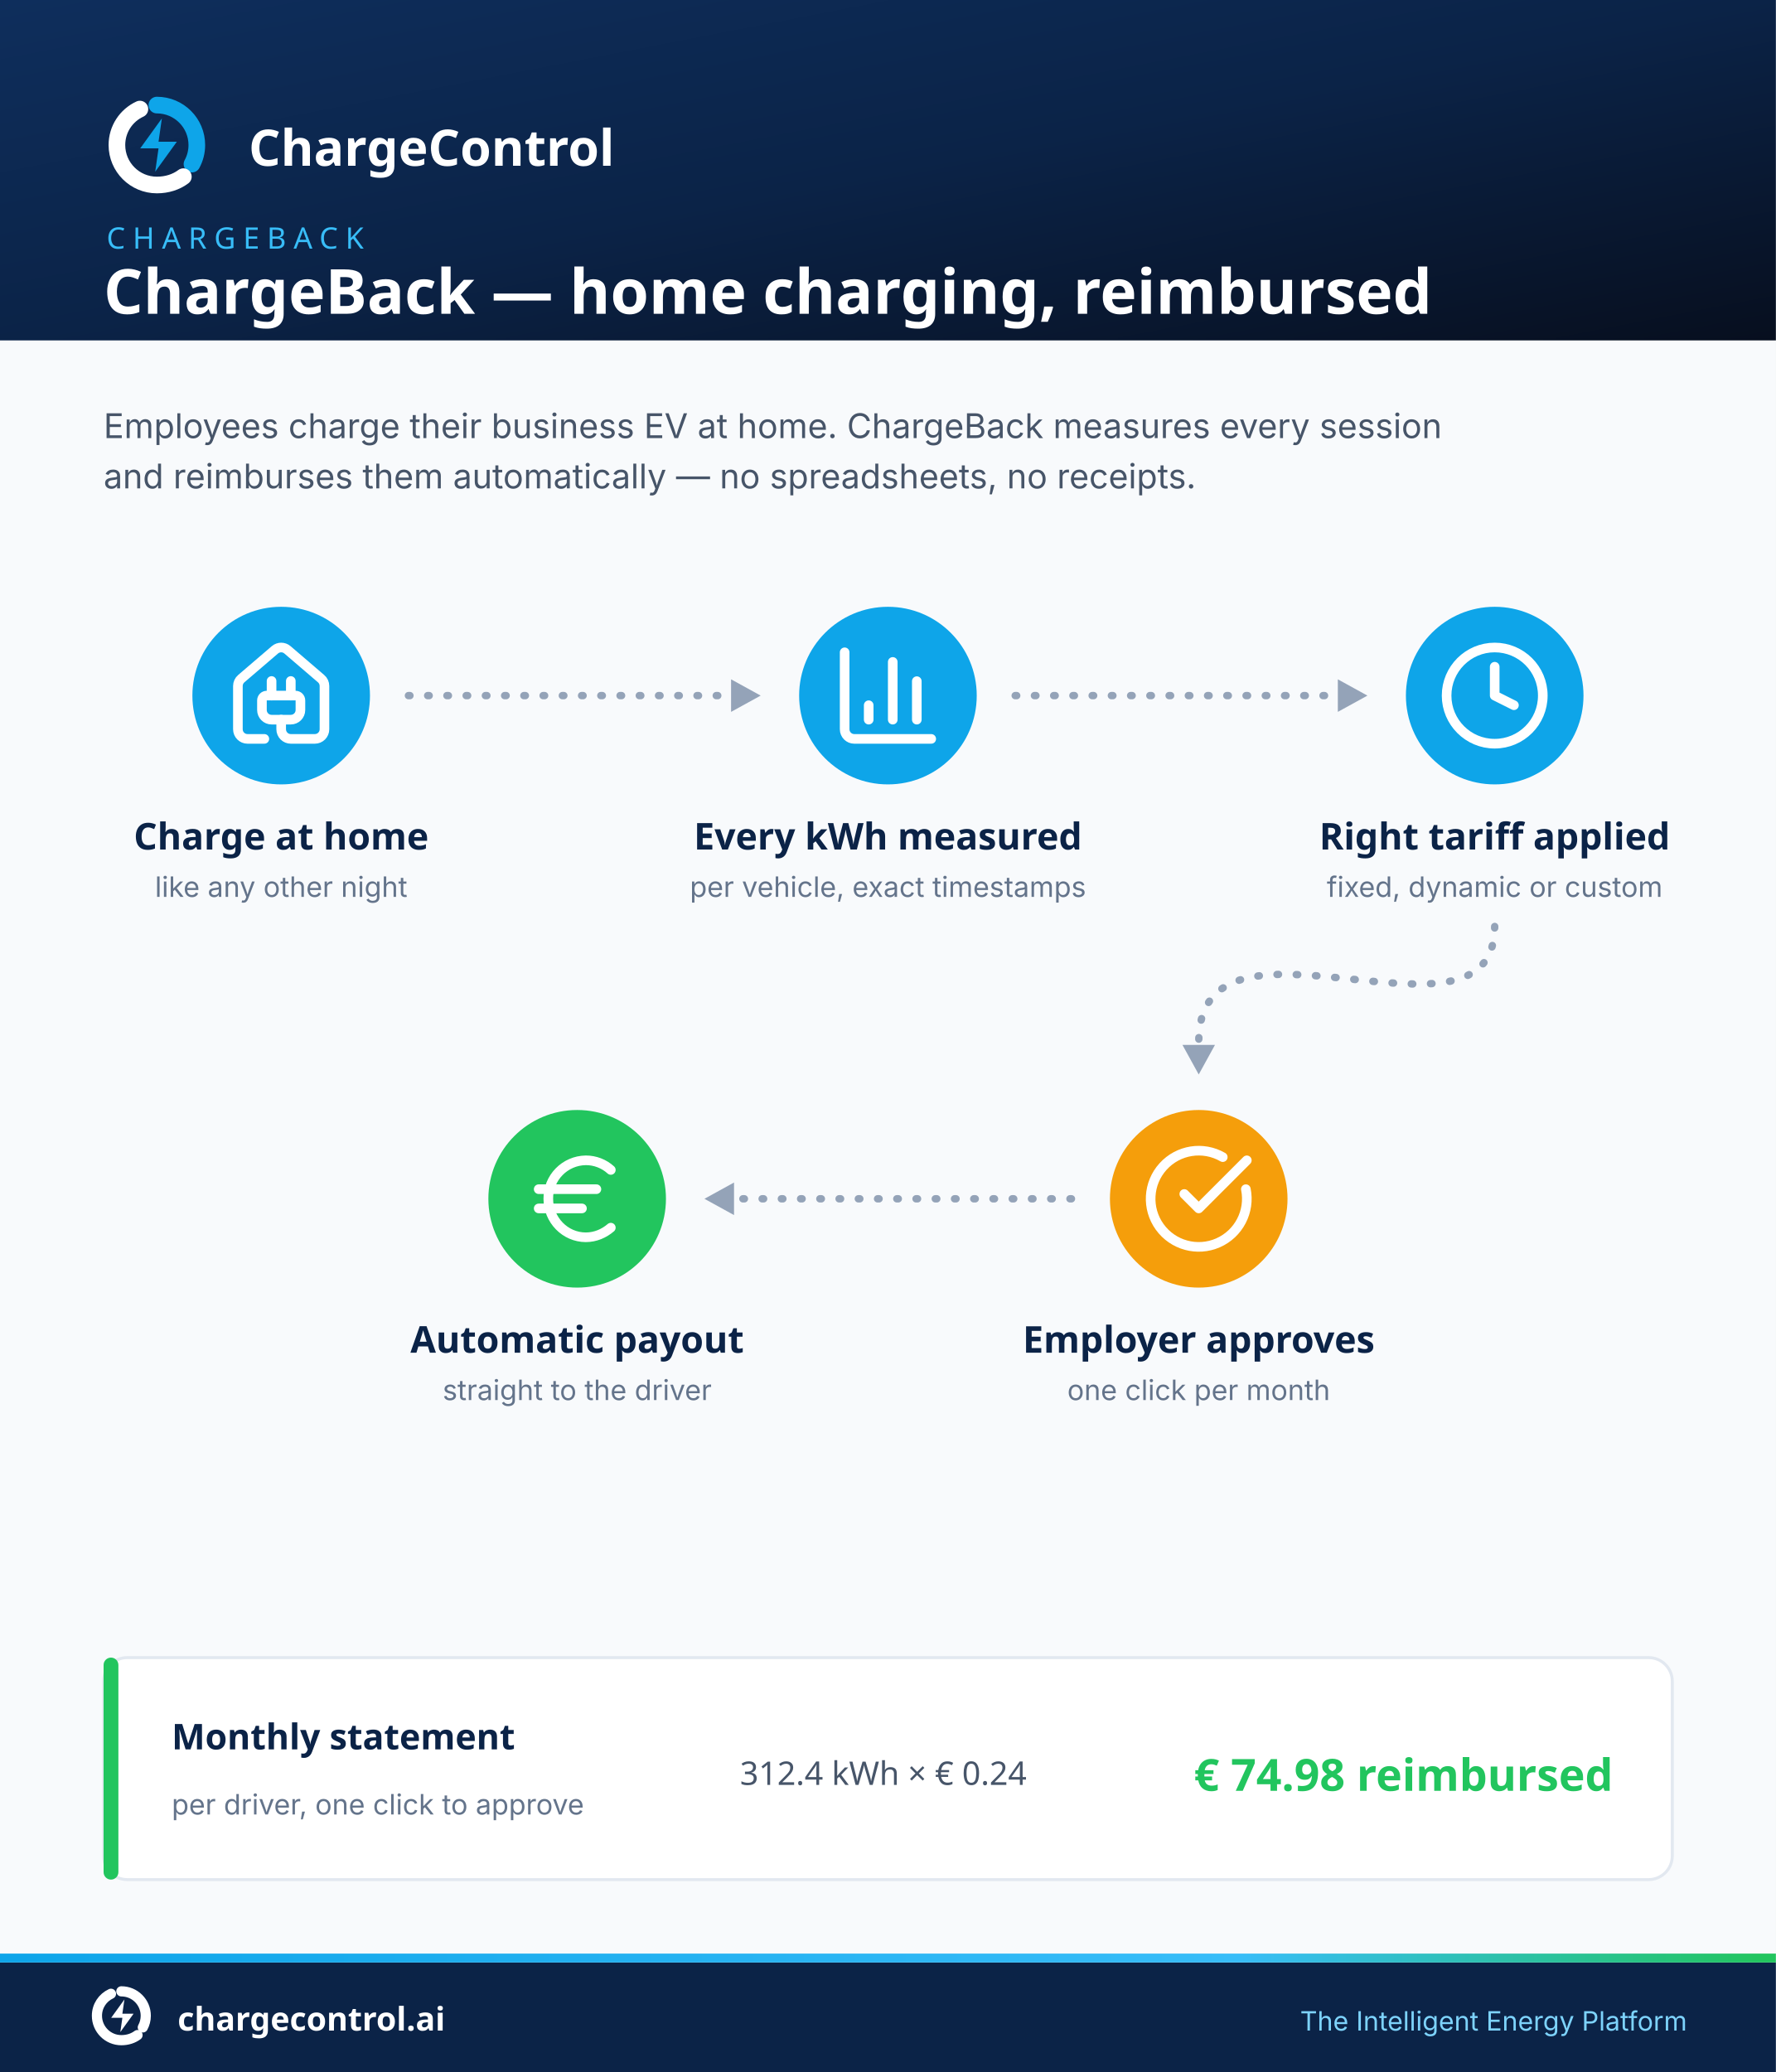
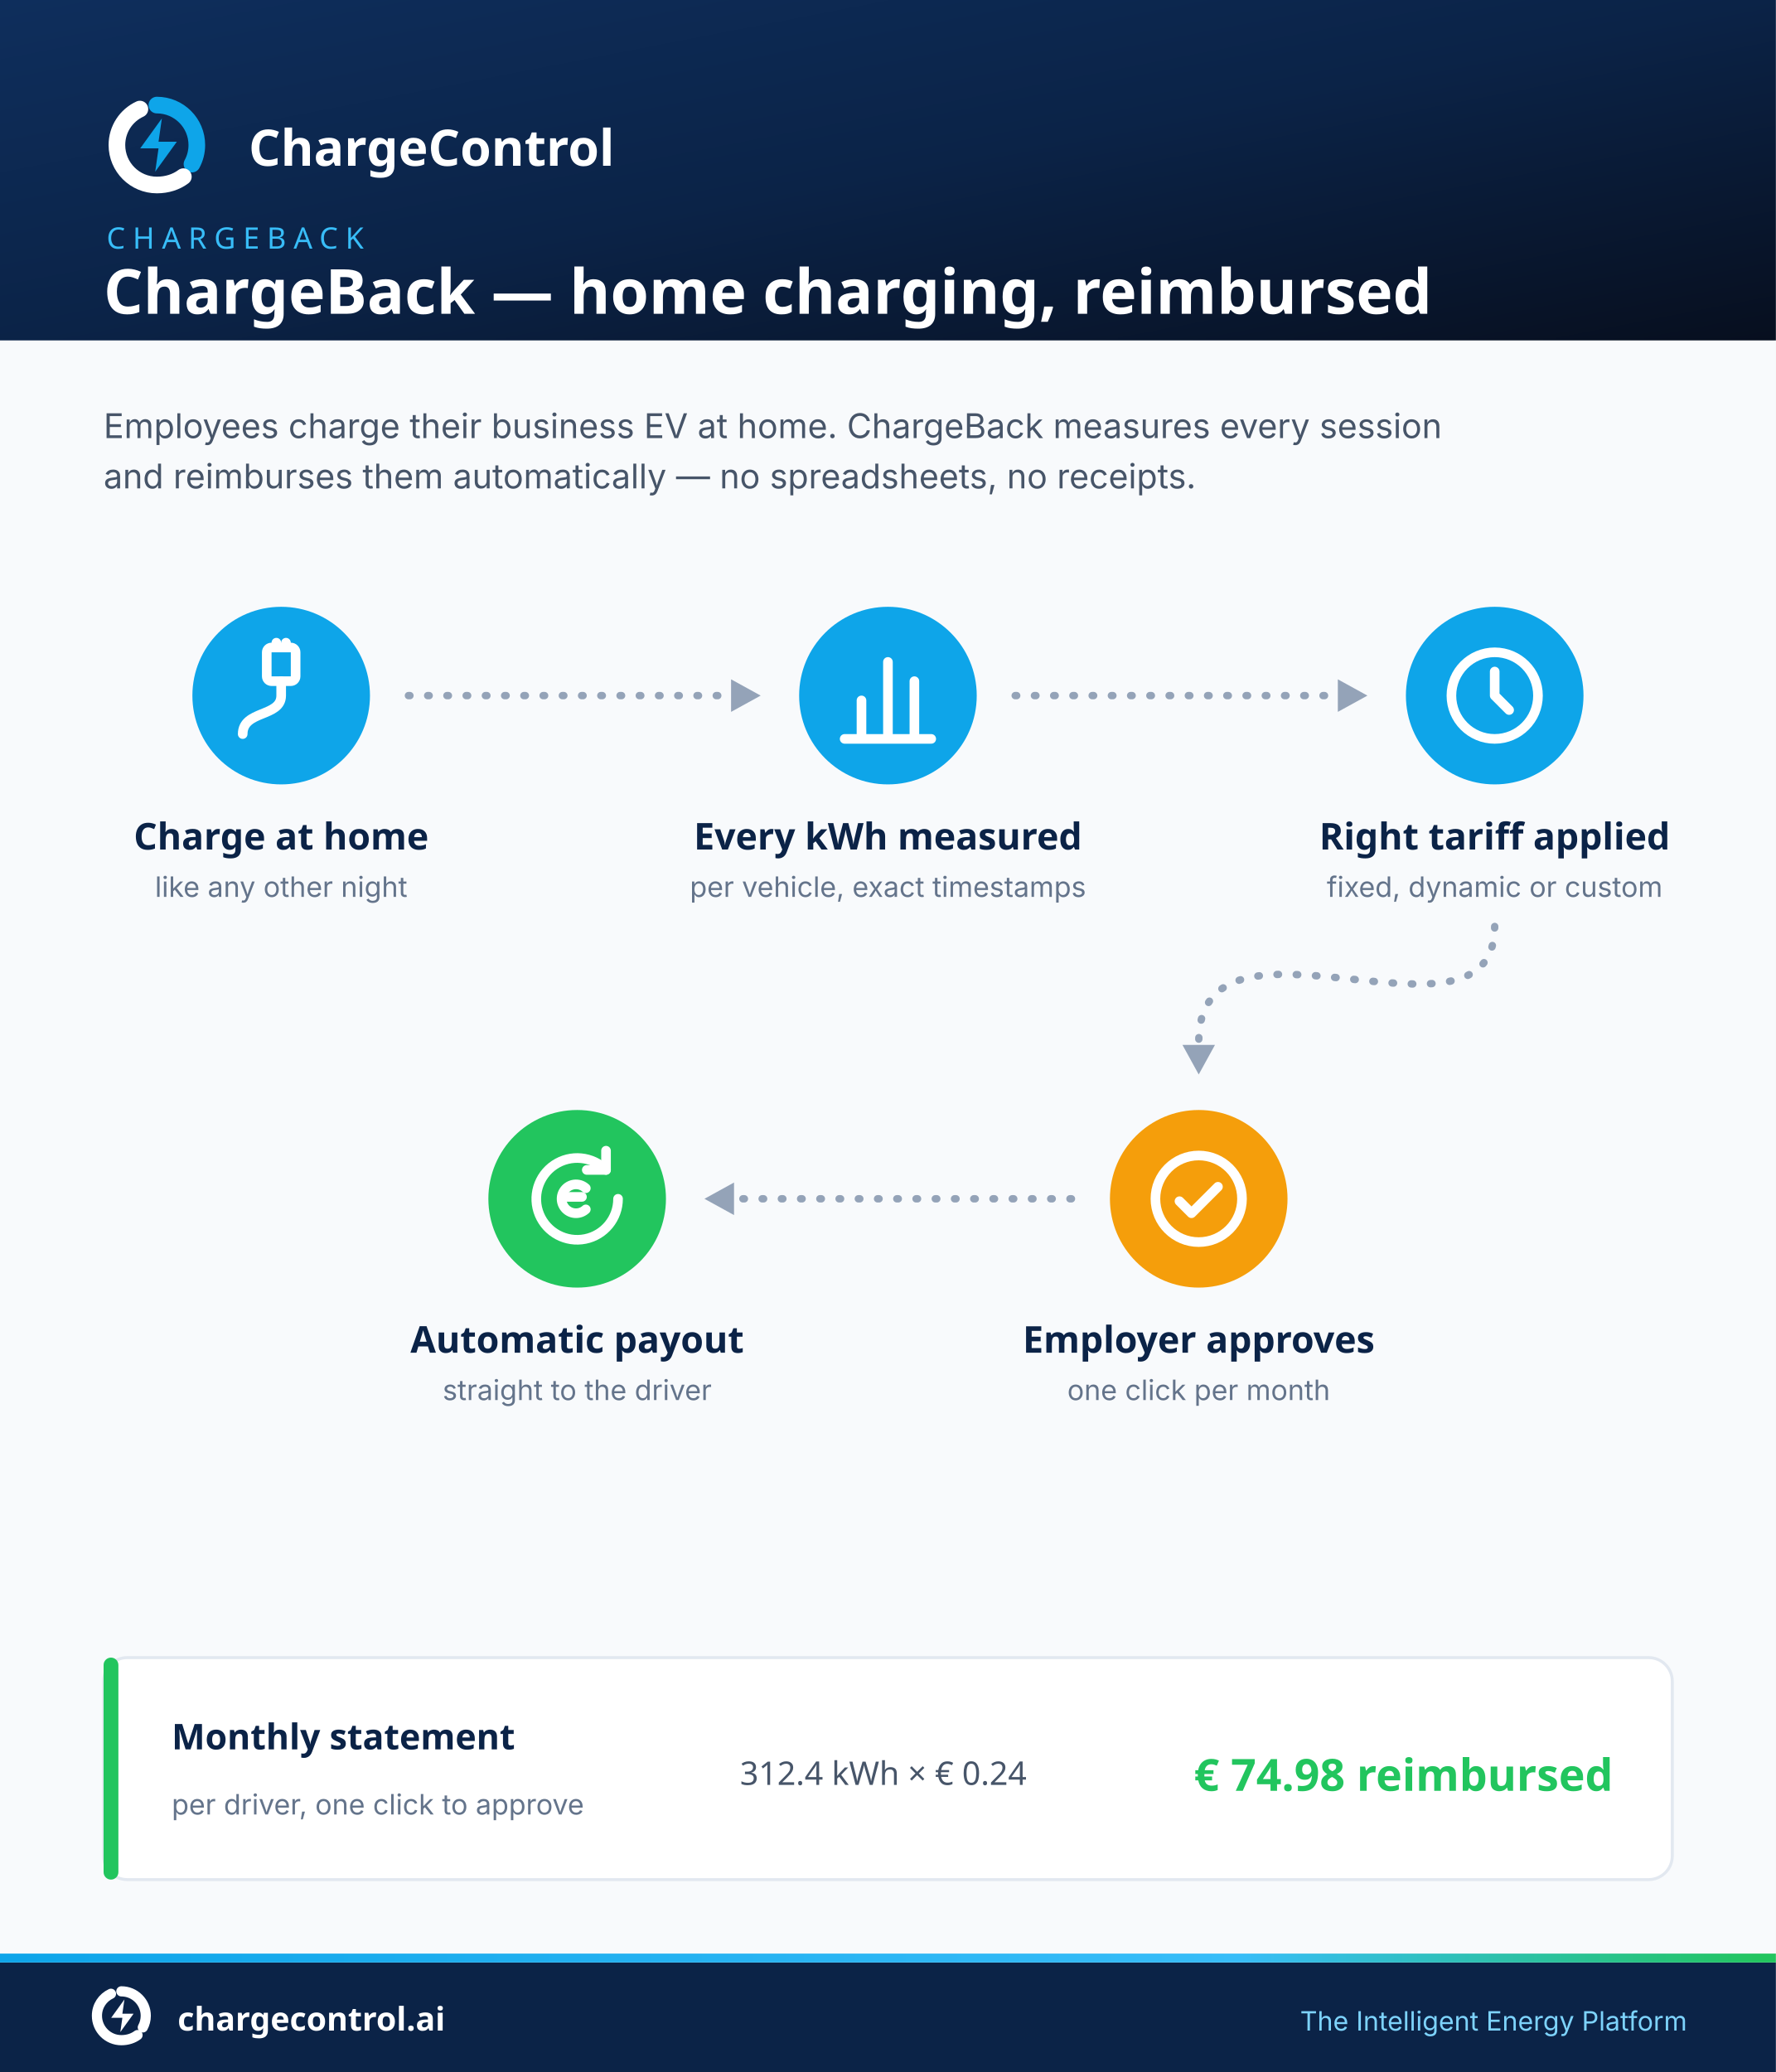
<svg xmlns="http://www.w3.org/2000/svg" viewBox="0 0 1200 1400" width="1200" height="1400">
  <defs>
    <linearGradient id="bgNavy" x1="0%" y1="0%" x2="100%" y2="100%">
      <stop offset="0%" stop-color="#0E2E5C" />
      <stop offset="50%" stop-color="#0B2347" />
      <stop offset="100%" stop-color="#070F1F" />
    </linearGradient>
    <linearGradient id="bgCyan" x1="0%" y1="0%" x2="100%" y2="100%">
      <stop offset="0%" stop-color="#38BDF8" />
      <stop offset="45%" stop-color="#0EA5E9" />
      <stop offset="100%" stop-color="#0B2347" />
    </linearGradient>
    <linearGradient id="bgGreen" x1="0%" y1="0%" x2="100%" y2="100%">
      <stop offset="0%" stop-color="#134E4A" />
      <stop offset="50%" stop-color="#0B2F47" />
      <stop offset="100%" stop-color="#070F1F" />
    </linearGradient>
    <linearGradient id="beam" x1="0%" y1="0%" x2="100%" y2="0%">
      <stop offset="0%" stop-color="#0EA5E9" stop-opacity="0" />
      <stop offset="50%" stop-color="#0EA5E9" stop-opacity="0.35" />
      <stop offset="100%" stop-color="#0EA5E9" stop-opacity="0" />
    </linearGradient>
    <linearGradient id="bar" x1="0%" y1="0%" x2="100%" y2="0%">
      <stop offset="0%" stop-color="#0EA5E9" />
      <stop offset="70%" stop-color="#38BDF8" />
      <stop offset="100%" stop-color="#22C55E" />
    </linearGradient>
    <linearGradient id="curveFill" x1="0%" y1="0%" x2="0%" y2="100%">
      <stop offset="0%" stop-color="#0EA5E9" stop-opacity="0.35" />
      <stop offset="100%" stop-color="#0EA5E9" stop-opacity="0" />
    </linearGradient>
    <linearGradient id="euroFill" x1="0%" y1="0%" x2="0%" y2="100%">
      <stop offset="0%" stop-color="#22C55E" stop-opacity="0.30" />
      <stop offset="100%" stop-color="#22C55E" stop-opacity="0" />
    </linearGradient>
  </defs>
  <rect width="1200" height="1400" fill="#F8FAFC" />
  <rect width="1200" height="230" fill="url(#bgNavy)" />
  <g transform="translate(70,62) scale(2.25)" opacity="1">
    <path d="M16 4C22.627 4 28 9.373 28 16C28 18.068 27.476 20.012 26.545 21.716" stroke="#0EA5E9" stroke-width="5" stroke-linecap="round" fill="none" />
    <path d="M23.95 25.5C21.84 27.08 19.1 28 16 28C9.373 28 4 22.627 4 16C4 11.2 6.8 7.1 10.9 5.2" stroke="#FFFFFF" stroke-width="5" stroke-linecap="round" fill="none" />
    <path d="M17.5 8L11 17h5.5l-1 7L22 15h-5.5l1-7z" fill="#0EA5E9" />
  </g>
  <text x="168" y="112" font-family="Outfit" font-weight="600" font-size="34" fill="#FFFFFF">ChargeControl</text>
  <text x="72" y="168" font-family="Outfit" font-weight="500" font-size="20" letter-spacing="5" fill="#38BDF8">CHARGEBACK</text>
  <text x="70" y="212" font-family="Outfit" font-weight="700" font-size="42" fill="#FFFFFF">ChargeBack — home charging, reimbursed</text>
  <text x="70" y="296" font-family="Inter" font-size="23" fill="#475569">Employees charge their business EV at home. ChargeBack measures every session</text>
  <text x="70" y="330" font-family="Inter" font-size="23" fill="#475569">and reimburses them automatically — no spreadsheets, no receipts.</text>
  <line x1="276" y1="470" x2="498" y2="470" stroke="#94A3B8" stroke-width="5" stroke-linecap="round" stroke-dasharray="1 12" />
  <path d="M514 470 l-20 -11 v22 z" fill="#94A3B8" />
  <line x1="686" y1="470" x2="908" y2="470" stroke="#94A3B8" stroke-width="5" stroke-linecap="round" stroke-dasharray="1 12" />
  <path d="M924 470 l-20 -11 v22 z" fill="#94A3B8" />
  <path d="M1010 626 C 1010 720, 810 600, 810 704" stroke="#94A3B8" stroke-width="5" fill="none" stroke-linecap="round" stroke-dasharray="1 12" />
  <path d="M810 726 l-11 -20 h22 z" fill="#94A3B8" />
  <line x1="724" y1="810" x2="492" y2="810" stroke="#94A3B8" stroke-width="5" stroke-linecap="round" stroke-dasharray="1 12" />
  <path d="M476 810 l20 -11 v22 z" fill="#94A3B8" />
  <circle cx="190" cy="470" r="60" fill="#0EA5E9" />
  <g transform="translate(151,431) scale(3.25)">
-     <path d="M10 12V8.964" fill="none" stroke="#FFFFFF" stroke-width="2" stroke-linecap="round" stroke-linejoin="round" />
-     <path d="M14 12V8.964" fill="none" stroke="#FFFFFF" stroke-width="2" stroke-linecap="round" stroke-linejoin="round" />
-     <path d="M15 12a1 1 0 0 1 1 1v2a2 2 0 0 1-2 2h-4a2 2 0 0 1-2-2v-2a1 1 0 0 1 1-1z" fill="none" stroke="#FFFFFF" stroke-width="2" stroke-linecap="round" stroke-linejoin="round" />
-     <path d="M8.5 21H5a2 2 0 0 1-2-2v-9a2 2 0 0 1 .709-1.528l7-5.999a2 2 0 0 1 2.582 0l7 5.999A2 2 0 0 1 21 10v9a2 2 0 0 1-2 2h-5a2 2 0 0 1-2-2v-2" fill="none" stroke="#FFFFFF" stroke-width="2" stroke-linecap="round" stroke-linejoin="round" />
+     <rect x="9" y="2" width="6" height="7" rx="1" fill="none" stroke="#FFFFFF" stroke-width="2" stroke-linecap="round" stroke-linejoin="round" />
+     <line x1="11" y1="2" x2="11" y2="1" fill="none" stroke="#FFFFFF" stroke-width="2" stroke-linecap="round" stroke-linejoin="round" />
+     <line x1="13" y1="2" x2="13" y2="1" fill="none" stroke="#FFFFFF" stroke-width="2" stroke-linecap="round" stroke-linejoin="round" />
+     <path d="M12 9v3c0 4.5-8 3-8 8" fill="none" stroke="#FFFFFF" stroke-width="2" stroke-linecap="round" stroke-linejoin="round" />
  </g>
  <text x="190" y="574" text-anchor="middle" font-family="Outfit" font-weight="600" font-size="25" fill="#0B2347">Charge at home</text>
  <text x="190" y="606" text-anchor="middle" font-family="Inter" font-size="19" fill="#64748B">like any other night</text>
  <circle cx="600" cy="470" r="60" fill="#0EA5E9" />
  <g transform="translate(561,431) scale(3.25)">
-     <path d="M3 3v16a2 2 0 0 0 2 2h16" fill="none" stroke="#FFFFFF" stroke-width="2" stroke-linecap="round" stroke-linejoin="round" />
-     <path d="M18 17V9" fill="none" stroke="#FFFFFF" stroke-width="2" stroke-linecap="round" stroke-linejoin="round" />
-     <path d="M13 17V5" fill="none" stroke="#FFFFFF" stroke-width="2" stroke-linecap="round" stroke-linejoin="round" />
-     <path d="M8 17v-3" fill="none" stroke="#FFFFFF" stroke-width="2" stroke-linecap="round" stroke-linejoin="round" />
+     <line x1="3" y1="21" x2="21" y2="21" fill="none" stroke="#FFFFFF" stroke-width="2" stroke-linecap="round" stroke-linejoin="round" />
+     <line x1="6.5" y1="20" x2="6.5" y2="13" fill="none" stroke="#FFFFFF" stroke-width="2" stroke-linecap="round" stroke-linejoin="round" />
+     <line x1="12" y1="20" x2="12" y2="5" fill="none" stroke="#FFFFFF" stroke-width="2" stroke-linecap="round" stroke-linejoin="round" />
+     <line x1="17.5" y1="20" x2="17.5" y2="9" fill="none" stroke="#FFFFFF" stroke-width="2" stroke-linecap="round" stroke-linejoin="round" />
  </g>
  <text x="600" y="574" text-anchor="middle" font-family="Outfit" font-weight="600" font-size="25" fill="#0B2347">Every kWh measured</text>
  <text x="600" y="606" text-anchor="middle" font-family="Inter" font-size="19" fill="#64748B">per vehicle, exact timestamps</text>
  <circle cx="1010" cy="470" r="60" fill="#0EA5E9" />
  <g transform="translate(971,431) scale(3.25)">
-     <circle cx="12" cy="12" r="10" fill="none" stroke="#FFFFFF" stroke-width="2" stroke-linecap="round" stroke-linejoin="round" />
-     <polyline points="12 6 12 12 16 14" fill="none" stroke="#FFFFFF" stroke-width="2" stroke-linecap="round" stroke-linejoin="round" />
+     <circle cx="12" cy="12" r="9" fill="none" stroke="#FFFFFF" stroke-width="2" stroke-linecap="round" stroke-linejoin="round" />
+     <path d="M12 7v5l3 3" fill="none" stroke="#FFFFFF" stroke-width="2" stroke-linecap="round" stroke-linejoin="round" />
  </g>
  <text x="1010" y="574" text-anchor="middle" font-family="Outfit" font-weight="600" font-size="25" fill="#0B2347">Right tariff applied</text>
  <text x="1010" y="606" text-anchor="middle" font-family="Inter" font-size="19" fill="#64748B">fixed, dynamic or custom</text>
  <circle cx="810" cy="810" r="60" fill="#F59E0B" />
  <g transform="translate(771,771) scale(3.25)">
-     <path d="M21.801 10A10 10 0 1 1 17 3.335" fill="none" stroke="#FFFFFF" stroke-width="2" stroke-linecap="round" stroke-linejoin="round" />
-     <path d="m9 11 3 3L22 4" fill="none" stroke="#FFFFFF" stroke-width="2" stroke-linecap="round" stroke-linejoin="round" />
+     <circle cx="12" cy="12" r="9" fill="none" stroke="#FFFFFF" stroke-width="2" stroke-linecap="round" stroke-linejoin="round" />
+     <path d="m8 12.5 2.5 2.5 5.5-5.5" fill="none" stroke="#FFFFFF" stroke-width="2" stroke-linecap="round" stroke-linejoin="round" />
  </g>
  <text x="810" y="914" text-anchor="middle" font-family="Outfit" font-weight="600" font-size="25" fill="#0B2347">Employer approves</text>
  <text x="810" y="946" text-anchor="middle" font-family="Inter" font-size="19" fill="#64748B">one click per month</text>
  <circle cx="390" cy="810" r="60" fill="#22C55E" />
  <g transform="translate(351,771) scale(3.25)">
-     <path d="M4 10h12" fill="none" stroke="#FFFFFF" stroke-width="2" stroke-linecap="round" stroke-linejoin="round" />
-     <path d="M4 14h9" fill="none" stroke="#FFFFFF" stroke-width="2" stroke-linecap="round" stroke-linejoin="round" />
-     <path d="M19 6a7.7 7.7 0 0 0-5.2-2A7.9 7.9 0 0 0 6 12c0 4.4 3.5 8 7.8 8 2 0 3.8-.8 5.2-2" fill="none" stroke="#FFFFFF" stroke-width="2" stroke-linecap="round" stroke-linejoin="round" />
+     <path d="M20.5 12A8.5 8.5 0 1 1 18 6" fill="none" stroke="#FFFFFF" stroke-width="2" stroke-linecap="round" stroke-linejoin="round" />
+     <path d="M18 2v4h-4" fill="none" stroke="#FFFFFF" stroke-width="2" stroke-linecap="round" stroke-linejoin="round" />
+     <path d="M13.8 9.8a3 3 0 1 0 0 4.4" fill="none" stroke="#FFFFFF" stroke-width="2" stroke-linecap="round" stroke-linejoin="round" />
+     <line x1="9.5" y1="11.6" x2="13" y2="11.6" fill="none" stroke="#FFFFFF" stroke-width="2" stroke-linecap="round" stroke-linejoin="round" />
  </g>
  <text x="390" y="914" text-anchor="middle" font-family="Outfit" font-weight="600" font-size="25" fill="#0B2347">Automatic payout</text>
  <text x="390" y="946" text-anchor="middle" font-family="Inter" font-size="19" fill="#64748B">straight to the driver</text>
  <rect x="70" y="1120" width="1060" height="150" rx="16" fill="#FFFFFF" stroke="#E2E8F0" stroke-width="2" />
  <rect x="70" y="1120" width="10" height="150" rx="5" fill="#22C55E" />
  <text x="116" y="1182" font-family="Outfit" font-weight="600" font-size="24" fill="#0B2347">Monthly statement</text>
  <text x="116" y="1226" font-family="Inter" font-size="19" fill="#64748B">per driver, one click to approve</text>
  <text x="500" y="1206" font-family="JetBrains Mono" font-size="22" fill="#475569">312.4 kWh × € 0.24</text>
  <text x="1090" y="1210" text-anchor="end" font-family="JetBrains Mono" font-weight="600" font-size="30" fill="#22C55E">€ 74.98 reimbursed</text>
  <rect y="1326" width="1200" height="74" fill="#0B2347" />
  <g transform="translate(60,1340) scale(1.375)" opacity="1">
    <path d="M16 4C22.627 4 28 9.373 28 16C28 18.068 27.476 20.012 26.545 21.716" stroke="#FFFFFF" stroke-width="5" stroke-linecap="round" fill="none" />
    <path d="M23.95 25.5C21.84 27.08 19.1 28 16 28C9.373 28 4 22.627 4 16C4 11.2 6.8 7.1 10.9 5.2" stroke="#FFFFFF" stroke-width="5" stroke-linecap="round" fill="none" />
    <path d="M17.5 8L11 17h5.5l-1 7L22 15h-5.5l1-7z" fill="#FFFFFF" />
  </g>
  <text x="120" y="1372" font-family="Outfit" font-weight="600" font-size="22" fill="#FFFFFF">chargecontrol.ai</text>
  <text x="1140" y="1372" text-anchor="end" font-family="Inter" font-size="18" fill="#7DD3FC">The Intelligent Energy Platform</text>
  <rect y="1320" width="1200" height="6" fill="url(#bar)" />
</svg>
